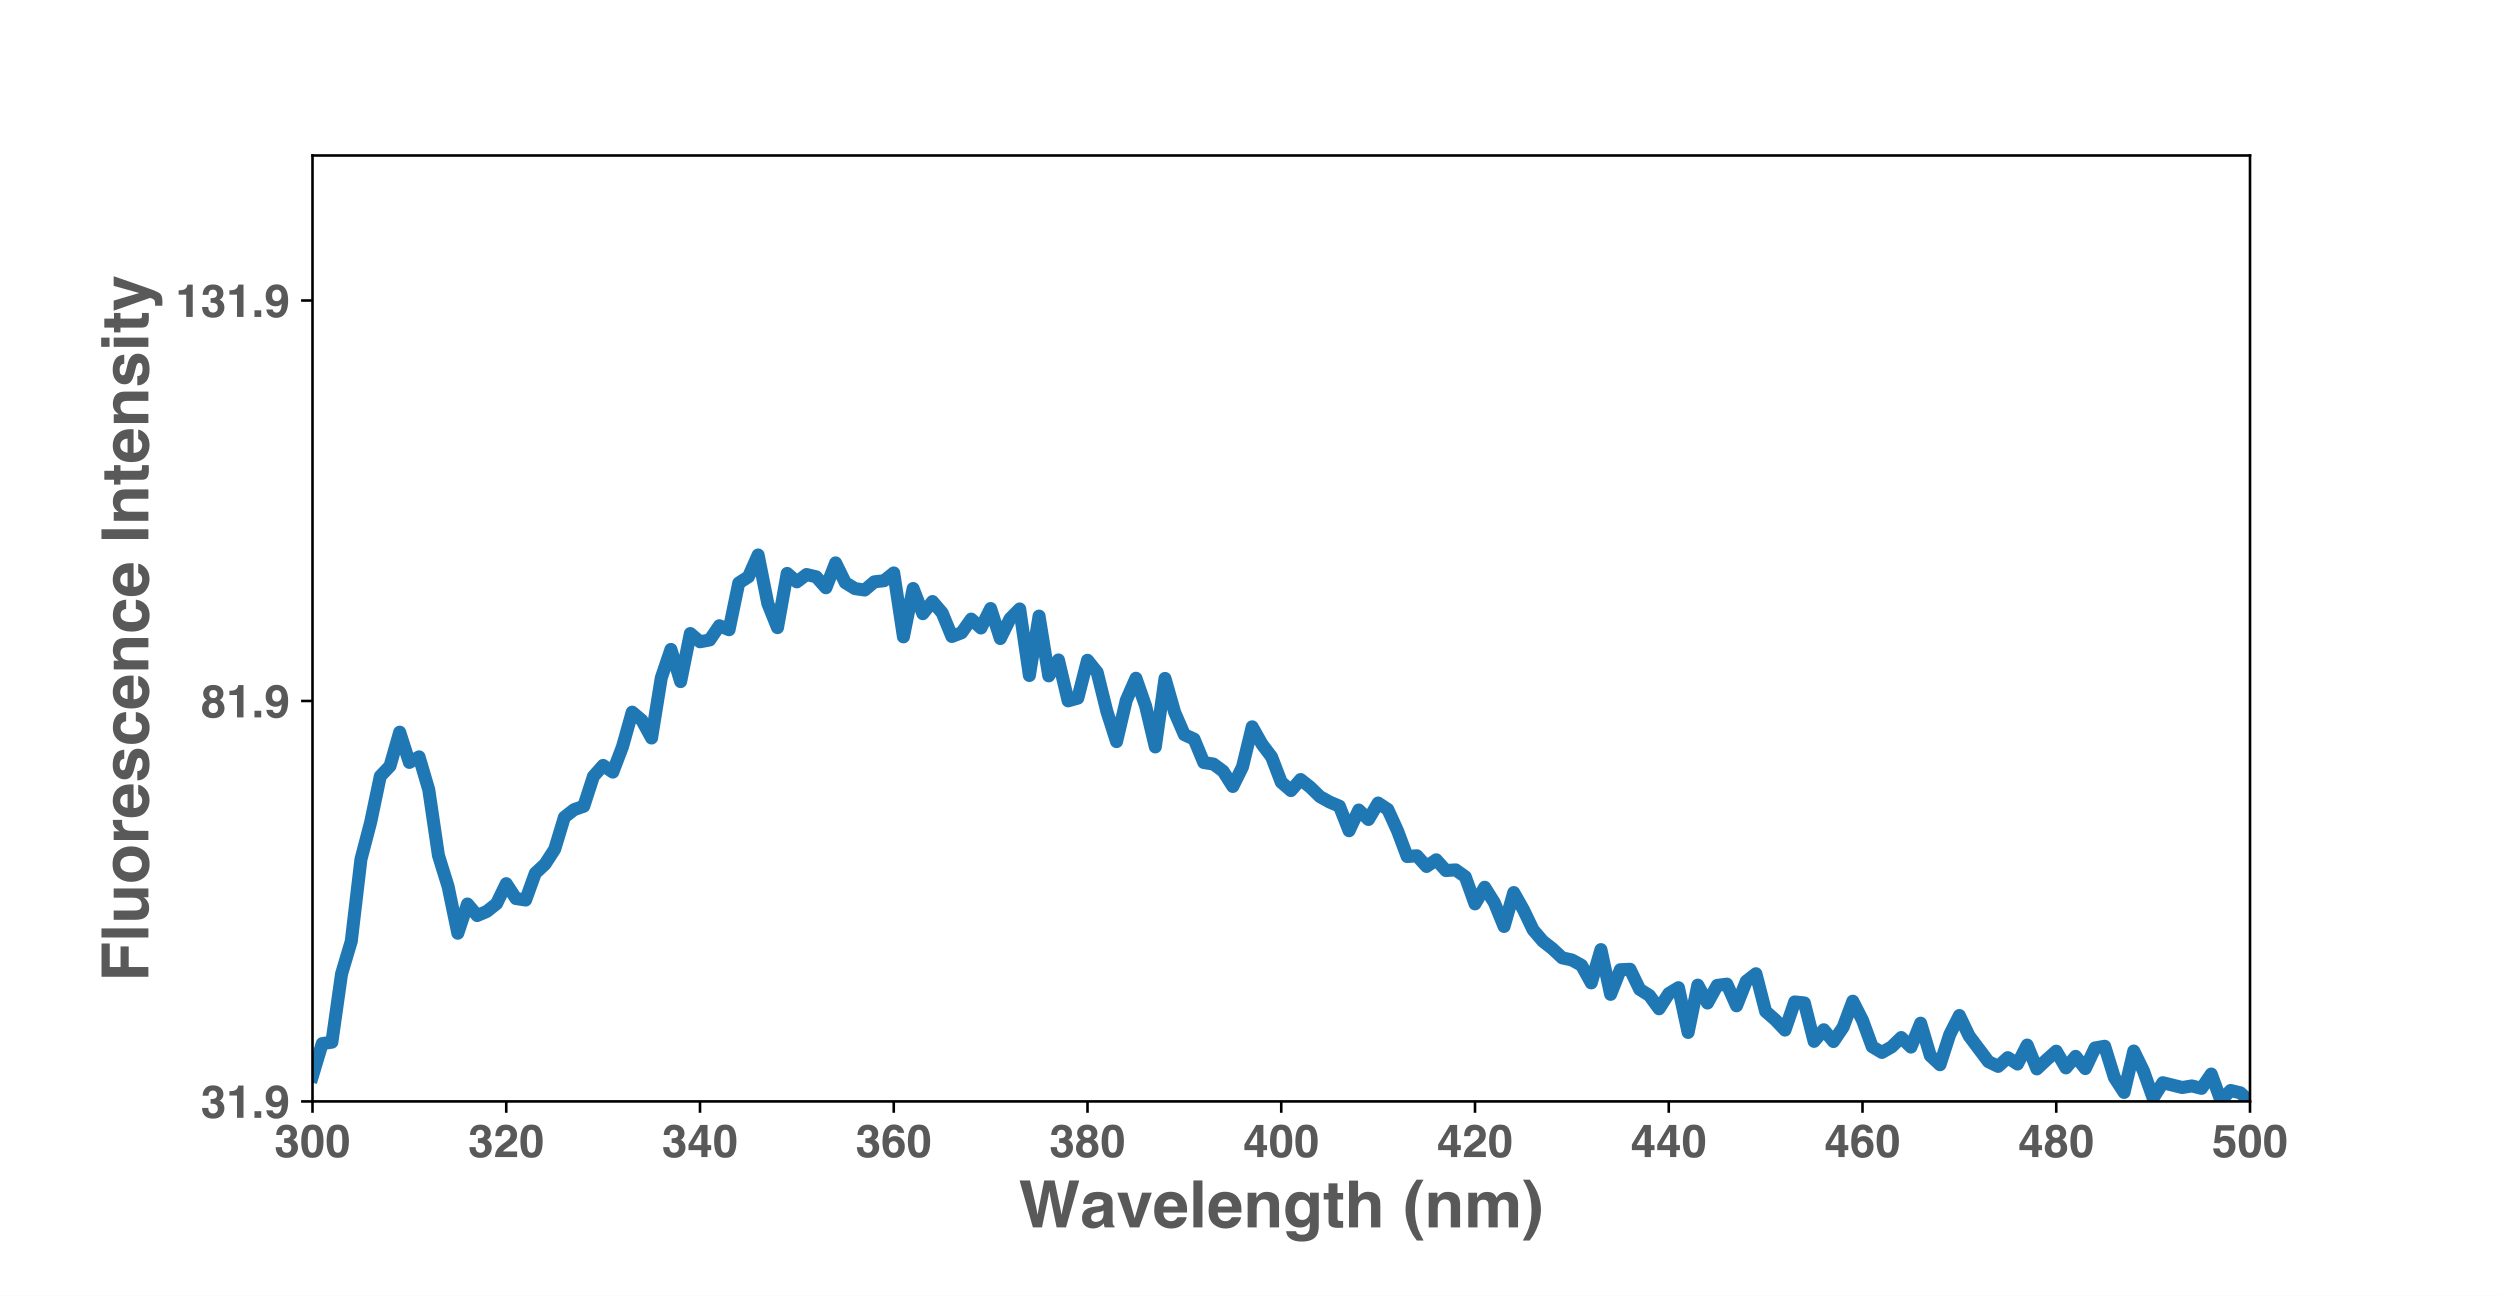
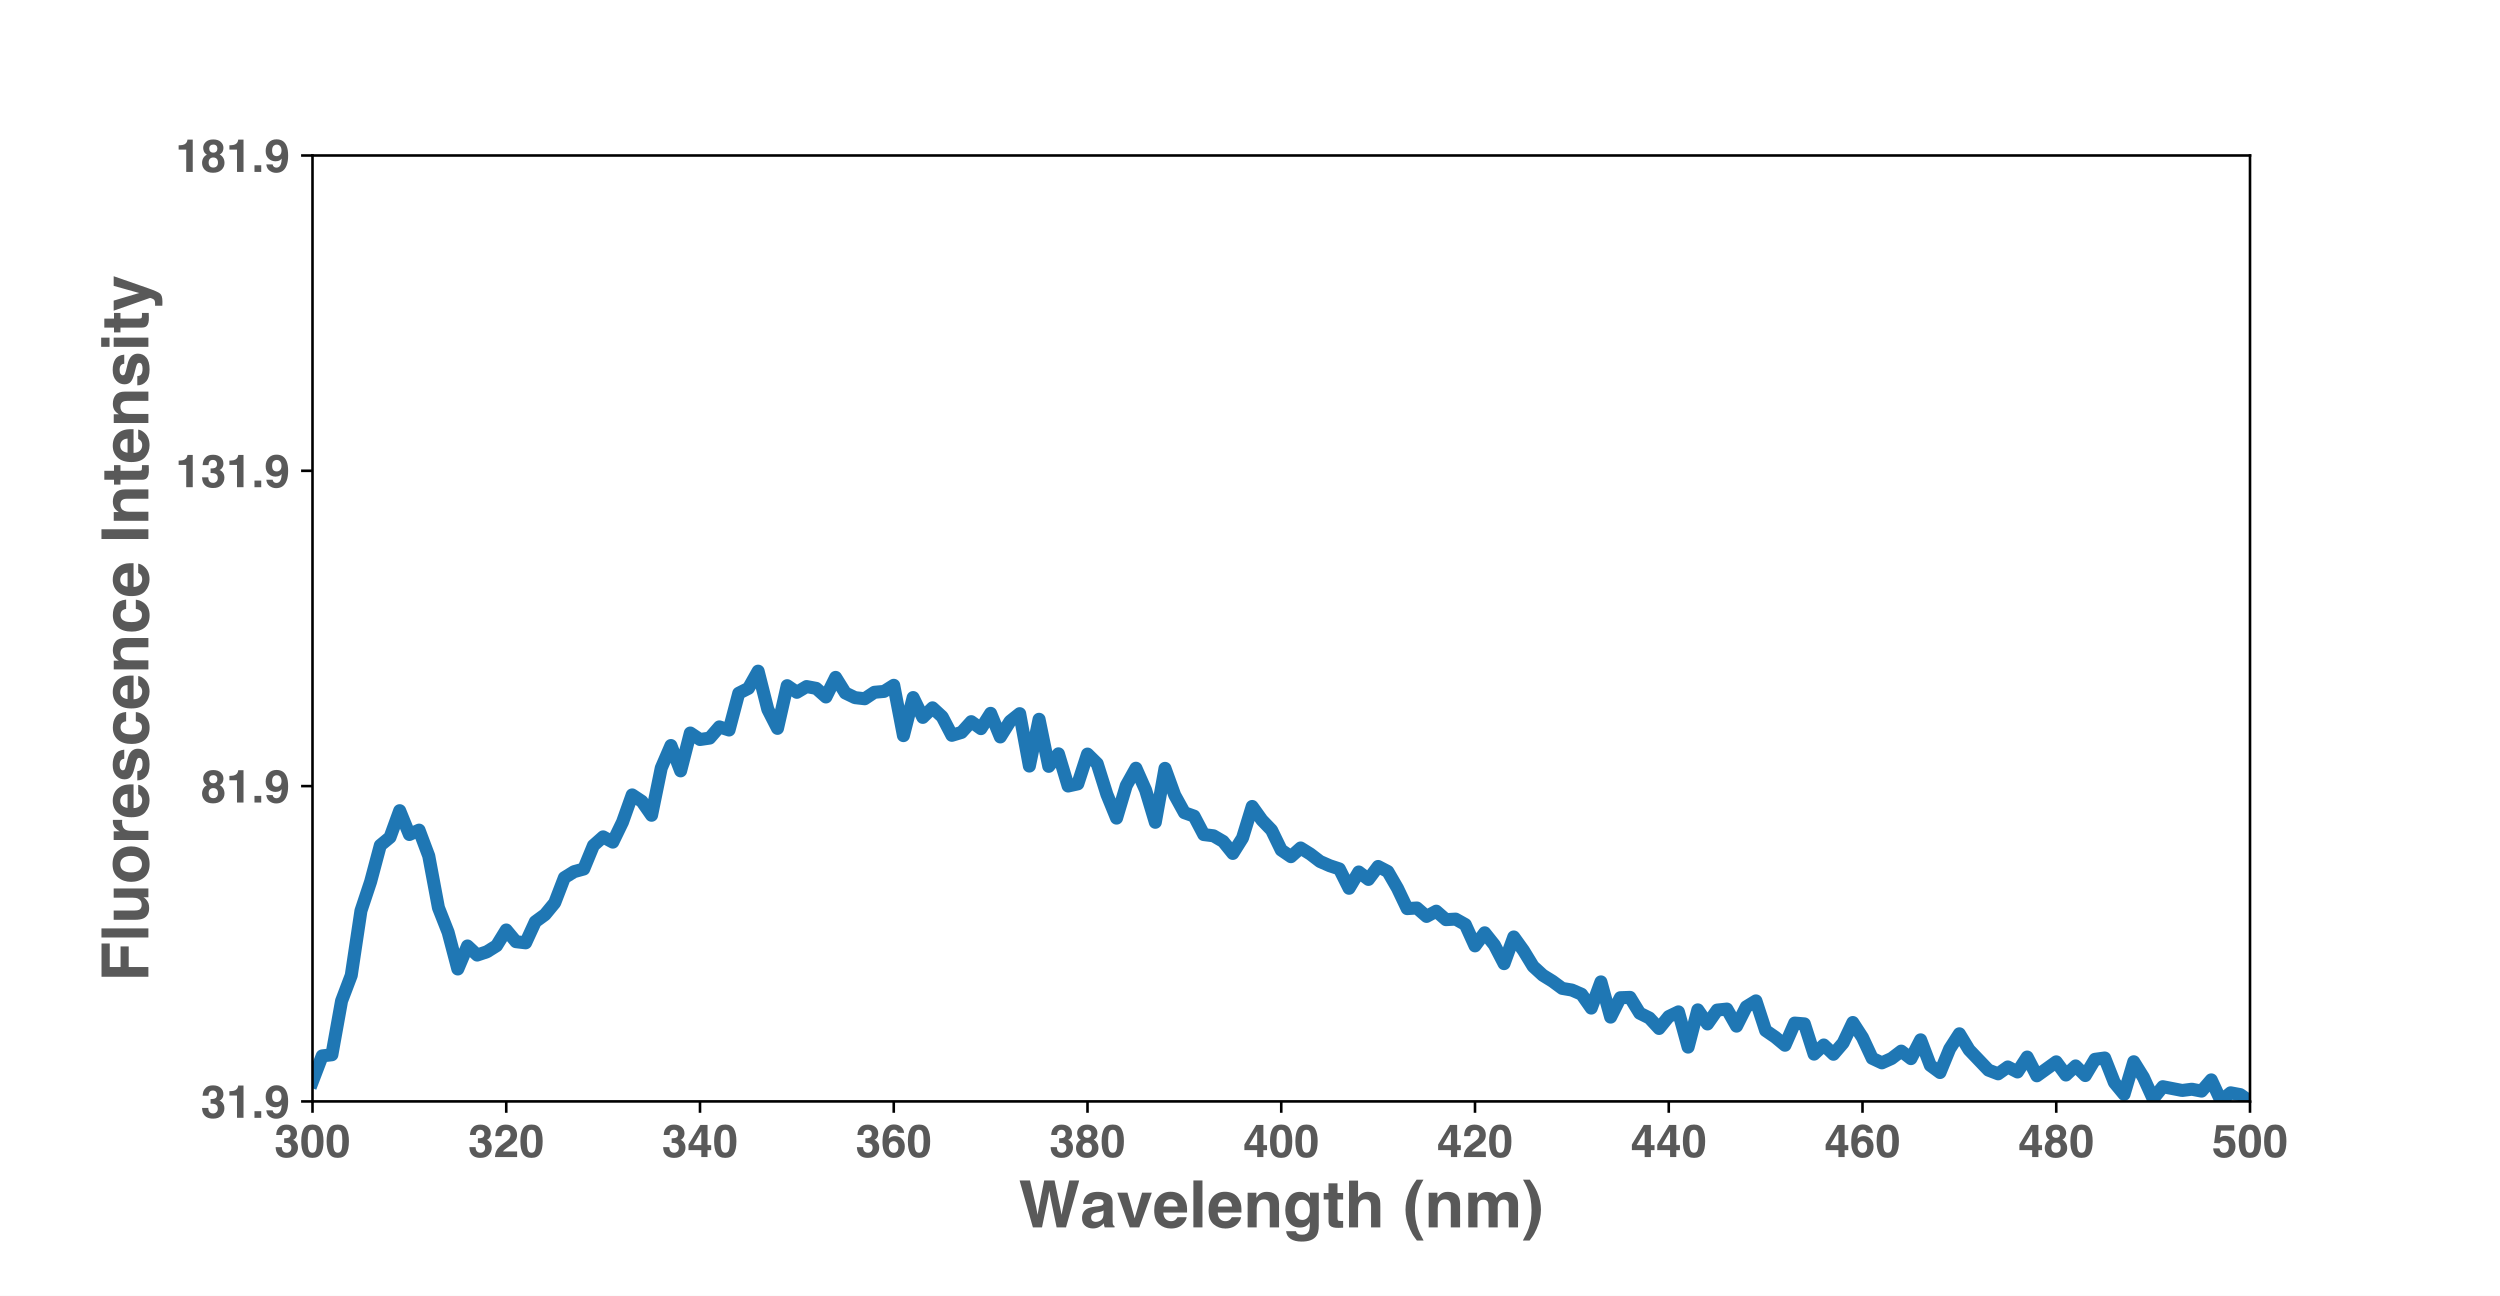
<svg xmlns="http://www.w3.org/2000/svg" xmlns:xlink="http://www.w3.org/1999/xlink" width="766.8pt" height="397.44pt" viewBox="0 0 766.8 397.44" version="1.1">
  <defs>
    <style type="text/css">*{stroke-linejoin: round; stroke-linecap: butt}</style>
  </defs>
  <g id="figure_1">
    <g id="patch_1">
      <path d="M 0 397.44  L 766.8 397.44  L 766.8 0  L 0 0  z " style="fill: #ffffff" />
    </g>
    <g id="axes_1">
      <g id="patch_2">
        <path d="M 95.85 337.824  L 690.12 337.824  L 690.12 47.693  L 95.85 47.693  z " style="fill: #ffffff" />
      </g>
      <g id="matplotlib.axis_1">
        <g id="xtick_1">
          <g id="line2d_1">
            <defs>
-               <path id="m076d4466e5" d="M 0 0  L 0 3.5  " style="stroke: #000000; stroke-width: 0.8" />
+               <path id="m82e37a27ee" d="M 0 0  L 0 3.5  " style="stroke: #000000; stroke-width: 0.8" />
            </defs>
            <g>
-               <use xlink:href="#m076d4466e5" x="95.85" y="337.824" style="stroke: #000000; stroke-width: 0.8" />
+               <use xlink:href="#m82e37a27ee" x="95.85" y="337.824" style="stroke: #000000; stroke-width: 0.8" />
            </g>
          </g>
          <g id="text_1">
            <g style="fill: #595959" transform="translate(84.17203 354.8996)scale(0.14 -0.14)">
              <defs>
                <path id="Helvetica-Bold-33" d="M 1044 1391  Q 1044 1119 1131 941  Q 1294 613 1722 613  Q 1984 613 2179 792  Q 2375 972 2375 1309  Q 2375 1756 2013 1906  Q 1806 1991 1363 1991  L 1363 2628  Q 1797 2634 1969 2713  Q 2266 2844 2266 3244  Q 2266 3503 2114 3665  Q 1963 3828 1688 3828  Q 1372 3828 1223 3628  Q 1075 3428 1081 3094  L 250 3094  Q 263 3431 366 3734  Q 475 4000 709 4225  Q 884 4384 1125 4468  Q 1366 4553 1716 4553  Q 2366 4553 2764 4217  Q 3163 3881 3163 3316  Q 3163 2916 2925 2641  Q 2775 2469 2613 2406  Q 2734 2406 2963 2197  Q 3303 1881 3303 1334  Q 3303 759 2904 323  Q 2506 -113 1725 -113  Q 763 -113 388 516  Q 191 850 169 1391  L 1044 1391  z " transform="scale(0.015625)" />
                <path id="Helvetica-Bold-30" d="M 1109 2222  Q 1109 1441 1237 1027  Q 1366 613 1763 613  Q 2159 613 2282 1027  Q 2406 1441 2406 2222  Q 2406 3041 2282 3434  Q 2159 3828 1763 3828  Q 1366 3828 1237 3434  Q 1109 3041 1109 2222  z M 1763 4563  Q 2628 4563 2976 3953  Q 3325 3344 3325 2222  Q 3325 1100 2976 493  Q 2628 -113 1763 -113  Q 897 -113 548 493  Q 200 1100 200 2222  Q 200 3344 548 3953  Q 897 4563 1763 4563  z " transform="scale(0.015625)" />
              </defs>
              <use xlink:href="#Helvetica-Bold-33" />
              <use xlink:href="#Helvetica-Bold-30" x="55.615" />
              <use xlink:href="#Helvetica-Bold-30" x="111.23" />
            </g>
          </g>
        </g>
        <g id="xtick_2">
          <g id="line2d_2">
            <g>
-               <use xlink:href="#m076d4466e5" x="155.277" y="337.824" style="stroke: #000000; stroke-width: 0.8" />
+               <use xlink:href="#m82e37a27ee" x="155.277" y="337.824" style="stroke: #000000; stroke-width: 0.8" />
            </g>
          </g>
          <g id="text_2">
            <g style="fill: #595959" transform="translate(143.599 354.8996)scale(0.14 -0.14)">
              <defs>
                <path id="Helvetica-Bold-32" d="M 200 0  Q 213 488 409 891  Q 600 1344 1309 1850  Q 1925 2291 2106 2481  Q 2384 2778 2384 3131  Q 2384 3419 2225 3609  Q 2066 3800 1769 3800  Q 1363 3800 1216 3497  Q 1131 3322 1116 2941  L 250 2941  Q 272 3519 459 3875  Q 816 4553 1725 4553  Q 2444 4553 2869 4154  Q 3294 3756 3294 3100  Q 3294 2597 2994 2206  Q 2797 1947 2347 1628  L 1991 1375  Q 1656 1138 1532 1031  Q 1409 925 1325 784  L 3303 784  L 3303 0  L 200 0  z " transform="scale(0.015625)" />
              </defs>
              <use xlink:href="#Helvetica-Bold-33" />
              <use xlink:href="#Helvetica-Bold-32" x="55.615" />
              <use xlink:href="#Helvetica-Bold-30" x="111.23" />
            </g>
          </g>
        </g>
        <g id="xtick_3">
          <g id="line2d_3">
            <g>
-               <use xlink:href="#m076d4466e5" x="214.704" y="337.824" style="stroke: #000000; stroke-width: 0.8" />
+               <use xlink:href="#m82e37a27ee" x="214.704" y="337.824" style="stroke: #000000; stroke-width: 0.8" />
            </g>
          </g>
          <g id="text_3">
            <g style="fill: #595959" transform="translate(203.026 354.8996)scale(0.14 -0.14)">
              <defs>
                <path id="Helvetica-Bold-34" d="M 3347 975  L 2834 975  L 2834 0  L 1963 0  L 1963 975  L 169 975  L 169 1753  L 1834 4503  L 2834 4503  L 2834 1672  L 3347 1672  L 3347 975  z M 1963 1672  L 1963 3628  L 828 1672  L 1963 1672  z " transform="scale(0.015625)" />
              </defs>
              <use xlink:href="#Helvetica-Bold-33" />
              <use xlink:href="#Helvetica-Bold-34" x="55.615" />
              <use xlink:href="#Helvetica-Bold-30" x="111.23" />
            </g>
          </g>
        </g>
        <g id="xtick_4">
          <g id="line2d_4">
            <g>
-               <use xlink:href="#m076d4466e5" x="274.131" y="337.824" style="stroke: #000000; stroke-width: 0.8" />
+               <use xlink:href="#m82e37a27ee" x="274.131" y="337.824" style="stroke: #000000; stroke-width: 0.8" />
            </g>
          </g>
          <g id="text_4">
            <g style="fill: #595959" transform="translate(262.453 354.8996)scale(0.14 -0.14)">
              <defs>
                <path id="Helvetica-Bold-36" d="M 1094 1434  Q 1094 1069 1291 837  Q 1488 606 1791 606  Q 2088 606 2258 829  Q 2428 1053 2428 1409  Q 2428 1806 2234 2017  Q 2041 2228 1759 2228  Q 1531 2228 1356 2091  Q 1094 1888 1094 1434  z M 2347 3391  Q 2347 3500 2263 3631  Q 2119 3844 1828 3844  Q 1394 3844 1209 3356  Q 1109 3088 1072 2563  Q 1238 2759 1456 2850  Q 1675 2941 1956 2941  Q 2559 2941 2945 2531  Q 3331 2122 3331 1484  Q 3331 850 2953 365  Q 2575 -119 1778 -119  Q 922 -119 516 597  Q 200 1156 200 2041  Q 200 2559 244 2884  Q 322 3463 547 3847  Q 741 4175 1055 4375  Q 1369 4575 1806 4575  Q 2438 4575 2813 4251  Q 3188 3928 3234 3391  L 2347 3391  z " transform="scale(0.015625)" />
              </defs>
              <use xlink:href="#Helvetica-Bold-33" />
              <use xlink:href="#Helvetica-Bold-36" x="55.615" />
              <use xlink:href="#Helvetica-Bold-30" x="111.23" />
            </g>
          </g>
        </g>
        <g id="xtick_5">
          <g id="line2d_5">
            <g>
-               <use xlink:href="#m076d4466e5" x="333.558" y="337.824" style="stroke: #000000; stroke-width: 0.8" />
+               <use xlink:href="#m82e37a27ee" x="333.558" y="337.824" style="stroke: #000000; stroke-width: 0.8" />
            </g>
          </g>
          <g id="text_5">
            <g style="fill: #595959" transform="translate(321.88 354.8996)scale(0.14 -0.14)">
              <defs>
                <path id="Helvetica-Bold-38" d="M 1094 1316  Q 1094 981 1267 797  Q 1441 613 1747 613  Q 2053 613 2226 797  Q 2400 981 2400 1316  Q 2400 1663 2223 1842  Q 2047 2022 1747 2022  Q 1447 2022 1270 1842  Q 1094 1663 1094 1316  z M 169 1256  Q 169 1638 342 1947  Q 516 2256 850 2413  Q 522 2631 423 2886  Q 325 3141 325 3363  Q 325 3856 697 4204  Q 1069 4553 1747 4553  Q 2425 4553 2797 4204  Q 3169 3856 3169 3363  Q 3169 3141 3070 2886  Q 2972 2631 2644 2444  Q 2978 2256 3147 1947  Q 3316 1638 3316 1256  Q 3316 684 2892 282  Q 2469 -119 1709 -119  Q 950 -119 559 282  Q 169 684 169 1256  z M 1175 3263  Q 1175 3016 1326 2859  Q 1478 2703 1747 2703  Q 2019 2703 2167 2859  Q 2316 3016 2316 3263  Q 2316 3531 2167 3682  Q 2019 3834 1747 3834  Q 1478 3834 1326 3682  Q 1175 3531 1175 3263  z " transform="scale(0.015625)" />
              </defs>
              <use xlink:href="#Helvetica-Bold-33" />
              <use xlink:href="#Helvetica-Bold-38" x="55.615" />
              <use xlink:href="#Helvetica-Bold-30" x="111.23" />
            </g>
          </g>
        </g>
        <g id="xtick_6">
          <g id="line2d_6">
            <g>
-               <use xlink:href="#m076d4466e5" x="392.985" y="337.824" style="stroke: #000000; stroke-width: 0.8" />
+               <use xlink:href="#m82e37a27ee" x="392.985" y="337.824" style="stroke: #000000; stroke-width: 0.8" />
            </g>
          </g>
          <g id="text_6">
            <g style="fill: #595959" transform="translate(381.307 354.8996)scale(0.14 -0.14)">
              <use xlink:href="#Helvetica-Bold-34" />
              <use xlink:href="#Helvetica-Bold-30" x="55.615" />
              <use xlink:href="#Helvetica-Bold-30" x="111.23" />
            </g>
          </g>
        </g>
        <g id="xtick_7">
          <g id="line2d_7">
            <g>
-               <use xlink:href="#m076d4466e5" x="452.412" y="337.824" style="stroke: #000000; stroke-width: 0.8" />
+               <use xlink:href="#m82e37a27ee" x="452.412" y="337.824" style="stroke: #000000; stroke-width: 0.8" />
            </g>
          </g>
          <g id="text_7">
            <g style="fill: #595959" transform="translate(440.734 354.8996)scale(0.14 -0.14)">
              <use xlink:href="#Helvetica-Bold-34" />
              <use xlink:href="#Helvetica-Bold-32" x="55.615" />
              <use xlink:href="#Helvetica-Bold-30" x="111.23" />
            </g>
          </g>
        </g>
        <g id="xtick_8">
          <g id="line2d_8">
            <g>
-               <use xlink:href="#m076d4466e5" x="511.839" y="337.824" style="stroke: #000000; stroke-width: 0.8" />
+               <use xlink:href="#m82e37a27ee" x="511.839" y="337.824" style="stroke: #000000; stroke-width: 0.8" />
            </g>
          </g>
          <g id="text_8">
            <g style="fill: #595959" transform="translate(500.161 354.8996)scale(0.14 -0.14)">
              <use xlink:href="#Helvetica-Bold-34" />
              <use xlink:href="#Helvetica-Bold-34" x="55.615" />
              <use xlink:href="#Helvetica-Bold-30" x="111.23" />
            </g>
          </g>
        </g>
        <g id="xtick_9">
          <g id="line2d_9">
            <g>
-               <use xlink:href="#m076d4466e5" x="571.266" y="337.824" style="stroke: #000000; stroke-width: 0.8" />
+               <use xlink:href="#m82e37a27ee" x="571.266" y="337.824" style="stroke: #000000; stroke-width: 0.8" />
            </g>
          </g>
          <g id="text_9">
            <g style="fill: #595959" transform="translate(559.588 354.8996)scale(0.14 -0.14)">
              <use xlink:href="#Helvetica-Bold-34" />
              <use xlink:href="#Helvetica-Bold-36" x="55.615" />
              <use xlink:href="#Helvetica-Bold-30" x="111.23" />
            </g>
          </g>
        </g>
        <g id="xtick_10">
          <g id="line2d_10">
            <g>
-               <use xlink:href="#m076d4466e5" x="630.693" y="337.824" style="stroke: #000000; stroke-width: 0.8" />
+               <use xlink:href="#m82e37a27ee" x="630.693" y="337.824" style="stroke: #000000; stroke-width: 0.8" />
            </g>
          </g>
          <g id="text_10">
            <g style="fill: #595959" transform="translate(619.015 354.8996)scale(0.14 -0.14)">
              <use xlink:href="#Helvetica-Bold-34" />
              <use xlink:href="#Helvetica-Bold-38" x="55.615" />
              <use xlink:href="#Helvetica-Bold-30" x="111.23" />
            </g>
          </g>
        </g>
        <g id="xtick_11">
          <g id="line2d_11">
            <g>
-               <use xlink:href="#m076d4466e5" x="690.12" y="337.824" style="stroke: #000000; stroke-width: 0.8" />
+               <use xlink:href="#m82e37a27ee" x="690.12" y="337.824" style="stroke: #000000; stroke-width: 0.8" />
            </g>
          </g>
          <g id="text_11">
            <g style="fill: #595959" transform="translate(678.442 354.8996)scale(0.14 -0.14)">
              <defs>
                <path id="Helvetica-Bold-35" d="M 1056 1213  Q 1109 922 1259 764  Q 1409 606 1697 606  Q 2028 606 2201 839  Q 2375 1072 2375 1425  Q 2375 1772 2212 2011  Q 2050 2250 1706 2250  Q 1544 2250 1425 2209  Q 1216 2134 1109 1931  L 309 1969  L 628 4472  L 3125 4472  L 3125 3716  L 1272 3716  L 1109 2725  Q 1316 2859 1431 2903  Q 1625 2975 1903 2975  Q 2466 2975 2884 2597  Q 3303 2219 3303 1497  Q 3303 869 2900 375  Q 2497 -119 1694 -119  Q 1047 -119 631 228  Q 216 575 169 1213  L 1056 1213  z " transform="scale(0.015625)" />
              </defs>
              <use xlink:href="#Helvetica-Bold-35" />
              <use xlink:href="#Helvetica-Bold-30" x="55.615" />
              <use xlink:href="#Helvetica-Bold-30" x="111.23" />
            </g>
          </g>
        </g>
        <g id="text_12">
          <g style="fill: #595959" transform="translate(312.4334 376.4612)scale(0.2 -0.2)">
            <defs>
              <path id="Helvetica-Bold-57" d="M 1116 4606  L 1725 1969  L 1856 1234  L 1991 1953  L 2509 4606  L 3525 4606  L 4072 1969  L 4213 1234  L 4353 1941  L 4969 4606  L 5947 4606  L 4650 0  L 3731 0  L 3175 2694  L 3013 3584  L 2850 2694  L 2294 0  L 1400 0  L 94 4606  L 1116 4606  z " transform="scale(0.015625)" />
              <path id="Helvetica-Bold-61" d="M 2294 1656  Q 2209 1603 2123 1570  Q 2038 1538 1888 1509  L 1688 1472  Q 1406 1422 1284 1350  Q 1078 1228 1078 972  Q 1078 744 1204 642  Q 1331 541 1513 541  Q 1800 541 2042 709  Q 2284 878 2294 1325  L 2294 1656  z M 1753 2072  Q 2000 2103 2106 2150  Q 2297 2231 2297 2403  Q 2297 2613 2151 2692  Q 2006 2772 1725 2772  Q 1409 2772 1278 2616  Q 1184 2500 1153 2303  L 294 2303  Q 322 2750 544 3038  Q 897 3488 1756 3488  Q 2316 3488 2750 3266  Q 3184 3044 3184 2428  L 3184 866  Q 3184 703 3191 472  Q 3200 297 3244 234  Q 3288 172 3375 131  L 3375 0  L 2406 0  Q 2366 103 2350 193  Q 2334 284 2325 400  Q 2141 200 1900 59  Q 1613 -106 1250 -106  Q 788 -106 486 158  Q 184 422 184 906  Q 184 1534 669 1816  Q 934 1969 1450 2034  L 1753 2072  z M 1800 3497  L 1800 3497  z " transform="scale(0.015625)" />
              <path id="Helvetica-Bold-76" d="M 2516 3406  L 3472 3406  L 2244 0  L 1303 0  L 81 3406  L 1081 3406  L 1791 894  L 2516 3406  z " transform="scale(0.015625)" />
              <path id="Helvetica-Bold-65" d="M 1759 2763  Q 1450 2763 1279 2569  Q 1109 2375 1066 2044  L 2450 2044  Q 2428 2397 2236 2580  Q 2044 2763 1759 2763  z M 1759 3497  Q 2184 3497 2525 3337  Q 2866 3178 3088 2834  Q 3288 2531 3347 2131  Q 3381 1897 3375 1456  L 1044 1456  Q 1063 944 1366 738  Q 1550 609 1809 609  Q 2084 609 2256 766  Q 2350 850 2422 1000  L 3331 1000  Q 3297 697 3016 384  Q 2578 -113 1791 -113  Q 1141 -113 644 306  Q 147 725 147 1669  Q 147 2553 595 3025  Q 1044 3497 1759 3497  z M 1822 3497  L 1822 3497  z " transform="scale(0.015625)" />
              <path id="Helvetica-Bold-6c" d="M 1325 0  L 434 0  L 434 4606  L 1325 4606  L 1325 0  z " transform="scale(0.015625)" />
              <path id="Helvetica-Bold-6e" d="M 2303 3488  Q 2831 3488 3167 3211  Q 3503 2934 3503 2294  L 3503 0  L 2591 0  L 2591 2072  Q 2591 2341 2519 2484  Q 2388 2747 2019 2747  Q 1566 2747 1397 2363  Q 1309 2159 1309 1844  L 1309 0  L 422 0  L 422 3400  L 1281 3400  L 1281 2903  Q 1453 3166 1606 3281  Q 1881 3488 2303 3488  z M 1975 3497  L 1975 3497  z " transform="scale(0.015625)" />
              <path id="Helvetica-Bold-67" d="M 1878 731  Q 2191 731 2406 967  Q 2622 1203 2622 1719  Q 2622 2203 2417 2456  Q 2213 2709 1869 2709  Q 1400 2709 1222 2269  Q 1128 2034 1128 1691  Q 1128 1394 1228 1163  Q 1409 731 1878 731  z M 1656 3488  Q 1913 3488 2103 3409  Q 2428 3275 2628 2916  L 2628 3406  L 3494 3406  L 3494 175  Q 3494 -484 3272 -819  Q 2891 -1394 1809 -1394  Q 1156 -1394 743 -1137  Q 331 -881 288 -372  L 1256 -372  Q 1294 -528 1378 -597  Q 1522 -719 1863 -719  Q 2344 -719 2506 -397  Q 2613 -191 2613 297  L 2613 516  Q 2484 297 2338 188  Q 2072 -16 1647 -16  Q 991 -16 598 445  Q 206 906 206 1694  Q 206 2453 584 2970  Q 963 3488 1656 3488  z M 1941 3497  L 1941 3497  z " transform="scale(0.015625)" />
              <path id="Helvetica-Bold-74" d="M 66 2741  L 66 3375  L 541 3375  L 541 4325  L 1422 4325  L 1422 3375  L 1975 3375  L 1975 2741  L 1422 2741  L 1422 941  Q 1422 731 1475 679  Q 1528 628 1800 628  Q 1841 628 1886 629  Q 1931 631 1975 634  L 1975 -31  L 1553 -47  Q 922 -69 691 172  Q 541 325 541 644  L 541 2741  L 66 2741  z " transform="scale(0.015625)" />
              <path id="Helvetica-Bold-68" d="M 2294 3494  Q 2609 3494 2867 3384  Q 3125 3275 3291 3050  Q 3431 2859 3462 2657  Q 3494 2456 3494 2000  L 3494 0  L 2584 0  L 2584 2072  Q 2584 2347 2491 2516  Q 2369 2753 2028 2753  Q 1675 2753 1492 2517  Q 1309 2281 1309 1844  L 1309 0  L 422 0  L 422 4591  L 1309 4591  L 1309 2963  Q 1503 3259 1758 3376  Q 2013 3494 2294 3494  z " transform="scale(0.015625)" />
              <path id="Helvetica-Bold-20" transform="scale(0.015625)" />
              <path id="Helvetica-Bold-28" d="M 644 3444  Q 891 4019 1366 4681  L 2038 4681  L 1847 4331  Q 1453 3609 1300 2819  Q 1200 2300 1200 1688  Q 1200 731 1478 -72  Q 1641 -547 2053 -1291  L 1394 -1291  L 1172 -988  Q 956 -713 713 -169  Q 278 803 278 1744  Q 278 2600 644 3444  z " transform="scale(0.015625)" />
              <path id="Helvetica-Bold-6d" d="M 4222 3481  Q 4447 3481 4665 3393  Q 4884 3306 5063 3088  Q 5206 2909 5256 2650  Q 5288 2478 5288 2147  L 5281 0  L 4369 0  L 4369 2169  Q 4369 2363 4306 2488  Q 4188 2725 3869 2725  Q 3500 2725 3359 2419  Q 3288 2256 3288 2028  L 3288 0  L 2391 0  L 2391 2028  Q 2391 2331 2328 2469  Q 2216 2716 1888 2716  Q 1506 2716 1375 2469  Q 1303 2328 1303 2050  L 1303 0  L 400 0  L 400 3400  L 1266 3400  L 1266 2903  Q 1431 3169 1578 3281  Q 1838 3481 2250 3481  Q 2641 3481 2881 3309  Q 3075 3150 3175 2900  Q 3350 3200 3609 3341  Q 3884 3481 4222 3481  z " transform="scale(0.015625)" />
              <path id="Helvetica-Bold-29" d="M 753 4681  Q 1228 4019 1475 3444  Q 1841 2600 1841 1744  Q 1841 803 1406 -169  Q 1163 -713 947 -988  L 725 -1291  L 66 -1291  Q 478 -547 641 -72  Q 919 731 919 1688  Q 919 2300 819 2819  Q 666 3609 272 4331  L 81 4681  L 753 4681  z " transform="scale(0.015625)" />
            </defs>
            <use xlink:href="#Helvetica-Bold-57" />
            <use xlink:href="#Helvetica-Bold-61" x="94.385" />
            <use xlink:href="#Helvetica-Bold-76" x="150" />
            <use xlink:href="#Helvetica-Bold-65" x="205.615" />
            <use xlink:href="#Helvetica-Bold-6c" x="261.23" />
            <use xlink:href="#Helvetica-Bold-65" x="289.014" />
            <use xlink:href="#Helvetica-Bold-6e" x="344.629" />
            <use xlink:href="#Helvetica-Bold-67" x="405.713" />
            <use xlink:href="#Helvetica-Bold-74" x="466.797" />
            <use xlink:href="#Helvetica-Bold-68" x="500.098" />
            <use xlink:href="#Helvetica-Bold-20" x="561.182" />
            <use xlink:href="#Helvetica-Bold-28" x="588.965" />
            <use xlink:href="#Helvetica-Bold-6e" x="622.266" />
            <use xlink:href="#Helvetica-Bold-6d" x="683.35" />
            <use xlink:href="#Helvetica-Bold-29" x="772.266" />
          </g>
        </g>
      </g>
      <g id="matplotlib.axis_2">
        <g id="ytick_1">
          <g id="line2d_12">
            <defs>
-               <path id="m5e4ced8a95" d="M 0 0  L -3.5 0  " style="stroke: #000000; stroke-width: 0.8" />
+               <path id="m1dcac00d68" d="M 0 0  L -3.5 0  " style="stroke: #000000; stroke-width: 0.8" />
            </defs>
            <g>
-               <use xlink:href="#m5e4ced8a95" x="95.85" y="337.824" style="stroke: #000000; stroke-width: 0.8" />
+               <use xlink:href="#m1dcac00d68" x="95.85" y="337.824" style="stroke: #000000; stroke-width: 0.8" />
            </g>
          </g>
          <g id="text_13">
            <g style="fill: #595959" transform="translate(61.60469 342.8618)scale(0.14 -0.14)">
              <defs>
                <path id="Helvetica-Bold-31" d="M 444 3125  L 444 3731  Q 866 3750 1034 3788  Q 1303 3847 1472 4025  Q 1588 4147 1647 4350  Q 1681 4472 1681 4531  L 2422 4531  L 2422 0  L 1509 0  L 1509 3125  L 444 3125  z " transform="scale(0.015625)" />
                <path id="Helvetica-Bold-2e" d="M 400 931  L 1347 931  L 1347 0  L 400 0  L 400 931  z " transform="scale(0.015625)" />
                <path id="Helvetica-Bold-39" d="M 191 2938  Q 191 3666 611 4117  Q 1031 4569 1703 4569  Q 2738 4569 3122 3653  Q 3341 3134 3341 2288  Q 3341 1466 3131 916  Q 2731 -131 1663 -131  Q 1153 -131 747 170  Q 341 472 281 1050  L 1169 1050  Q 1200 850 1337 725  Q 1475 600 1703 600  Q 2144 600 2322 1088  Q 2419 1356 2444 1872  Q 2322 1719 2184 1638  Q 1934 1488 1569 1488  Q 1028 1488 609 1861  Q 191 2234 191 2938  z M 1763 2213  Q 1947 2213 2109 2319  Q 2413 2513 2413 2991  Q 2413 3375 2233 3600  Q 2053 3825 1741 3825  Q 1513 3825 1350 3697  Q 1094 3497 1094 3019  Q 1094 2616 1258 2414  Q 1422 2213 1763 2213  z " transform="scale(0.015625)" />
              </defs>
              <use xlink:href="#Helvetica-Bold-33" />
              <use xlink:href="#Helvetica-Bold-31" x="55.615" />
              <use xlink:href="#Helvetica-Bold-2e" x="111.23" />
              <use xlink:href="#Helvetica-Bold-39" x="139.014" />
            </g>
          </g>
        </g>
        <g id="ytick_2">
          <g id="line2d_13">
            <g>
-               <use xlink:href="#m5e4ced8a95" x="95.85" y="214.998" style="stroke: #000000; stroke-width: 0.8" />
+               <use xlink:href="#m1dcac00d68" x="95.85" y="241.114" style="stroke: #000000; stroke-width: 0.8" />
            </g>
          </g>
          <g id="text_14">
-             <g style="fill: #595959" transform="translate(61.60469 220.0356)scale(0.14 -0.14)">
+             <g style="fill: #595959" transform="translate(61.60469 246.1514)scale(0.14 -0.14)">
              <use xlink:href="#Helvetica-Bold-38" />
              <use xlink:href="#Helvetica-Bold-31" x="55.615" />
              <use xlink:href="#Helvetica-Bold-2e" x="111.23" />
              <use xlink:href="#Helvetica-Bold-39" x="139.014" />
            </g>
          </g>
        </g>
        <g id="ytick_3">
          <g id="line2d_14">
            <g>
-               <use xlink:href="#m5e4ced8a95" x="95.85" y="92.172" style="stroke: #000000; stroke-width: 0.8" />
+               <use xlink:href="#m1dcac00d68" x="95.85" y="144.403" style="stroke: #000000; stroke-width: 0.8" />
            </g>
          </g>
          <g id="text_15">
-             <g style="fill: #595959" transform="translate(53.81938 97.20942)scale(0.14 -0.14)">
+             <g style="fill: #595959" transform="translate(53.81938 149.441)scale(0.14 -0.14)">
              <use xlink:href="#Helvetica-Bold-31" />
              <use xlink:href="#Helvetica-Bold-33" x="55.615" />
              <use xlink:href="#Helvetica-Bold-31" x="111.23" />
              <use xlink:href="#Helvetica-Bold-2e" x="166.846" />
              <use xlink:href="#Helvetica-Bold-39" x="194.629" />
            </g>
          </g>
        </g>
-         <g id="text_16">
+         <g id="ytick_4">
+           <g id="line2d_15">
+             <g>
+               <use xlink:href="#m1dcac00d68" x="95.85" y="47.693" style="stroke: #000000; stroke-width: 0.8" />
+             </g>
+           </g>
+           <g id="text_16">
+             <g style="fill: #595959" transform="translate(53.81938 52.73061)scale(0.14 -0.14)">
+               <use xlink:href="#Helvetica-Bold-31" />
+               <use xlink:href="#Helvetica-Bold-38" x="55.615" />
+               <use xlink:href="#Helvetica-Bold-31" x="111.23" />
+               <use xlink:href="#Helvetica-Bold-2e" x="166.846" />
+               <use xlink:href="#Helvetica-Bold-39" x="194.629" />
+             </g>
+           </g>
+         </g>
+         <g id="text_17">
          <g style="fill: #595959" transform="translate(45.51313 301.1178)rotate(-90)scale(0.2 -0.2)">
            <defs>
              <path id="Helvetica-Bold-46" d="M 488 4600  L 3753 4600  L 3753 3791  L 1444 3791  L 1444 2731  L 3466 2731  L 3466 1931  L 1444 1931  L 1444 0  L 488 0  L 488 4600  z " transform="scale(0.015625)" />
              <path id="Helvetica-Bold-75" d="M 1303 3406  L 1303 1353  Q 1303 1063 1372 916  Q 1494 656 1850 656  Q 2306 656 2475 1025  Q 2563 1225 2563 1553  L 2563 3406  L 3466 3406  L 3466 0  L 2600 0  L 2600 481  Q 2588 466 2538 387  Q 2488 309 2419 250  Q 2209 63 2014 -6  Q 1819 -75 1556 -75  Q 800 -75 538 469  Q 391 769 391 1353  L 391 3406  L 1303 3406  z M 1928 3497  L 1928 3497  z " transform="scale(0.015625)" />
              <path id="Helvetica-Bold-6f" d="M 1944 628  Q 2334 628 2543 906  Q 2753 1184 2753 1697  Q 2753 2209 2543 2486  Q 2334 2763 1944 2763  Q 1553 2763 1342 2486  Q 1131 2209 1131 1697  Q 1131 1184 1342 906  Q 1553 628 1944 628  z M 3688 1697  Q 3688 947 3256 414  Q 2825 -119 1947 -119  Q 1069 -119 637 414  Q 206 947 206 1697  Q 206 2434 637 2975  Q 1069 3516 1947 3516  Q 2825 3516 3256 2975  Q 3688 2434 3688 1697  z M 1947 3497  L 1947 3497  z " transform="scale(0.015625)" />
              <path id="Helvetica-Bold-72" d="M 2266 3488  Q 2291 3488 2308 3486  Q 2325 3484 2384 3481  L 2384 2569  Q 2300 2578 2234 2581  Q 2169 2584 2128 2584  Q 1591 2584 1406 2234  Q 1303 2038 1303 1628  L 1303 0  L 406 0  L 406 3406  L 1256 3406  L 1256 2813  Q 1463 3153 1616 3278  Q 1866 3488 2266 3488  z " transform="scale(0.015625)" />
              <path id="Helvetica-Bold-73" d="M 1109 1088  Q 1138 850 1231 750  Q 1397 572 1844 572  Q 2106 572 2261 650  Q 2416 728 2416 884  Q 2416 1034 2291 1113  Q 2166 1191 1363 1381  Q 784 1525 547 1741  Q 309 1953 309 2353  Q 309 2825 679 3164  Q 1050 3503 1722 3503  Q 2359 3503 2761 3248  Q 3163 2994 3222 2369  L 2331 2369  Q 2313 2541 2234 2641  Q 2088 2822 1734 2822  Q 1444 2822 1320 2731  Q 1197 2641 1197 2519  Q 1197 2366 1328 2297  Q 1459 2225 2256 2050  Q 2788 1925 3053 1672  Q 3316 1416 3316 1031  Q 3316 525 2939 204  Q 2563 -116 1775 -116  Q 972 -116 589 223  Q 206 563 206 1088  L 1109 1088  z M 1791 3497  L 1791 3497  z " transform="scale(0.015625)" />
              <path id="Helvetica-Bold-63" d="M 2450 2184  Q 2425 2375 2322 2528  Q 2172 2734 1856 2734  Q 1406 2734 1241 2288  Q 1153 2050 1153 1656  Q 1153 1281 1241 1053  Q 1400 628 1841 628  Q 2153 628 2284 797  Q 2416 966 2444 1234  L 3353 1234  Q 3322 828 3059 466  Q 2641 -119 1819 -119  Q 997 -119 609 368  Q 222 856 222 1634  Q 222 2513 650 3000  Q 1078 3488 1831 3488  Q 2472 3488 2880 3200  Q 3288 2913 3363 2184  L 2450 2184  z M 1847 3497  L 1847 3497  z " transform="scale(0.015625)" />
              <path id="Helvetica-Bold-49" d="M 1369 0  L 413 0  L 413 4606  L 1369 4606  L 1369 0  z M 891 4697  L 891 4697  z " transform="scale(0.015625)" />
              <path id="Helvetica-Bold-69" d="M 1331 3813  L 428 3813  L 428 4634  L 1331 4634  L 1331 3813  z M 428 3406  L 1331 3406  L 1331 0  L 428 0  L 428 3406  z " transform="scale(0.015625)" />
              <path id="Helvetica-Bold-79" d="M 553 -653  L 666 -659  Q 797 -666 915 -650  Q 1034 -634 1116 -578  Q 1194 -525 1261 -356  Q 1328 -188 1316 -150  L 66 3406  L 1056 3406  L 1800 894  L 2503 3406  L 3450 3406  L 2281 56  Q 1944 -913 1747 -1145  Q 1550 -1378 959 -1378  Q 841 -1378 769 -1376  Q 697 -1375 553 -1366  L 553 -653  z M 1759 3497  L 1759 3497  z " transform="scale(0.015625)" />
            </defs>
            <use xlink:href="#Helvetica-Bold-46" />
            <use xlink:href="#Helvetica-Bold-6c" x="61.084" />
            <use xlink:href="#Helvetica-Bold-75" x="88.867" />
            <use xlink:href="#Helvetica-Bold-6f" x="149.951" />
            <use xlink:href="#Helvetica-Bold-72" x="211.035" />
            <use xlink:href="#Helvetica-Bold-65" x="249.951" />
            <use xlink:href="#Helvetica-Bold-73" x="305.566" />
            <use xlink:href="#Helvetica-Bold-63" x="361.182" />
            <use xlink:href="#Helvetica-Bold-65" x="416.797" />
            <use xlink:href="#Helvetica-Bold-6e" x="472.412" />
            <use xlink:href="#Helvetica-Bold-63" x="533.496" />
            <use xlink:href="#Helvetica-Bold-65" x="589.111" />
            <use xlink:href="#Helvetica-Bold-20" x="644.727" />
            <use xlink:href="#Helvetica-Bold-49" x="672.51" />
            <use xlink:href="#Helvetica-Bold-6e" x="700.293" />
            <use xlink:href="#Helvetica-Bold-74" x="761.377" />
            <use xlink:href="#Helvetica-Bold-65" x="794.678" />
            <use xlink:href="#Helvetica-Bold-6e" x="850.293" />
            <use xlink:href="#Helvetica-Bold-73" x="911.377" />
            <use xlink:href="#Helvetica-Bold-69" x="966.992" />
            <use xlink:href="#Helvetica-Bold-74" x="994.775" />
            <use xlink:href="#Helvetica-Bold-79" x="1028.076" />
          </g>
        </g>
      </g>
-       <g id="line2d_15">
-         <path d="M 95.85 329.981  L 98.821 320.1  L 101.793 319.651  L 104.764 298.687  L 107.735 288.733  L 110.707 263.577  L 113.678 252.224  L 116.649 238.078  L 119.621 234.95  L 122.592 224.573  L 125.564 233.845  L 128.535 232.146  L 131.506 242.204  L 134.478 262.36  L 137.449 271.934  L 140.42 286.238  L 143.392 277.281  L 146.363 280.815  L 149.334 279.539  L 152.306 277.183  L 155.277 271.046  L 158.248 275.598  L 161.22 276.05  L 164.191 267.831  L 167.162 265.068  L 170.134 260.478  L 173.105 250.671  L 176.076 248.331  L 179.048 247.288  L 182.019 238.129  L 184.99 234.773  L 187.962 236.819  L 190.933 229.021  L 193.905 218.433  L 196.876 220.937  L 199.847 226.357  L 202.819 207.942  L 205.79 199.193  L 208.761 209.062  L 211.733 194.32  L 214.704 196.847  L 217.675 196.293  L 220.647 191.928  L 223.618 193.148  L 226.589 178.821  L 229.561 176.905  L 232.532 170.224  L 235.503 185.124  L 238.475 192.509  L 241.446 175.88  L 244.417 178.465  L 247.389 176.218  L 250.36 176.927  L 253.332 180.276  L 256.303 172.651  L 259.274 178.719  L 262.246 180.538  L 265.217 180.971  L 268.188 178.452  L 271.16 178.116  L 274.131 175.733  L 277.102 195.334  L 280.074 180.509  L 283.045 188.225  L 286.016 184.51  L 288.988 187.987  L 291.959 195.217  L 294.93 194.076  L 297.902 189.899  L 300.873 192.612  L 303.844 186.653  L 306.816 195.847  L 309.787 189.785  L 312.759 186.782  L 315.73 207.189  L 318.701 188.97  L 321.673 207.299  L 324.644 202.425  L 327.615 214.962  L 330.587 214.126  L 333.558 202.522  L 336.529 206.235  L 339.501 218.226  L 342.472 227.468  L 345.443 214.805  L 348.415 208.035  L 351.386 216.562  L 354.357 229.096  L 357.329 208.087  L 360.3 218.5  L 363.272 225.35  L 366.243 226.695  L 369.214 233.879  L 372.186 234.349  L 375.157 236.55  L 378.128 241.221  L 381.1 235.214  L 384.071 222.932  L 387.042 228.218  L 390.014 232.142  L 392.985 239.917  L 395.956 242.486  L 398.928 239.101  L 401.899 241.461  L 404.87 244.353  L 407.842 246.009  L 410.813 247.258  L 413.784 254.801  L 416.756 248.452  L 419.727 251.345  L 422.699 246.304  L 425.67 248.269  L 428.641 254.803  L 431.613 262.722  L 434.584 262.478  L 437.555 265.761  L 440.527 263.72  L 443.498 267.018  L 446.469 266.809  L 449.441 268.922  L 452.412 277.233  L 455.383 272.145  L 458.355 276.886  L 461.326 284.159  L 464.297 273.765  L 467.269 279.021  L 470.24 285.216  L 473.211 288.674  L 476.183 291.01  L 479.154 293.795  L 482.125 294.441  L 485.097 296.084  L 488.068 301.469  L 491.04 291.266  L 494.011 304.986  L 496.982 297.435  L 499.954 297.294  L 502.925 303.454  L 505.896 305.327  L 508.868 309.408  L 511.839 304.761  L 514.81 302.946  L 517.782 316.671  L 520.753 302.165  L 523.724 307.648  L 526.696 302.242  L 529.667 301.853  L 532.638 308.499  L 535.61 300.981  L 538.581 298.666  L 541.553 310.215  L 544.524 312.809  L 547.495 315.943  L 550.467 307.311  L 553.438 307.621  L 556.409 319.404  L 559.381 315.846  L 562.352 319.455  L 565.323 315.051  L 568.295 307.091  L 571.266 312.924  L 574.237 321.03  L 577.209 322.804  L 580.18 321.109  L 583.151 318.234  L 586.123 321.156  L 589.094 313.836  L 592.065 323.786  L 595.037 326.57  L 598.008 317.349  L 600.98 311.485  L 603.951 317.722  L 609.894 325.631  L 612.865 327.082  L 615.836 324.403  L 618.808 326.355  L 621.779 320.543  L 624.75 327.848  L 627.722 325.05  L 630.693 322.412  L 633.664 327.541  L 636.636 324.006  L 639.607 327.749  L 642.578 321.423  L 645.55 320.914  L 648.521 330.488  L 651.492 335.064  L 654.464 322.376  L 657.435 328.452  L 660.407 336.797  L 663.378 332.091  L 669.321 333.56  L 672.292 333.077  L 675.263 333.815  L 678.235 329.438  L 681.206 337.555  L 684.177 334.475  L 687.149 335.183  L 690.12 337.824  L 690.12 337.824  " clip-path="url(#p6bdfd9354b)" style="fill: none; stroke: #1f77b4; stroke-width: 4; stroke-linecap: square" />
+       <g id="line2d_16">
+         <path d="M 95.85 331.648  L 98.821 323.869  L 101.793 323.515  L 104.764 307.008  L 107.735 299.171  L 110.707 279.364  L 113.678 270.425  L 116.649 259.287  L 119.621 256.824  L 122.592 248.653  L 125.564 255.954  L 128.535 254.616  L 131.506 262.535  L 134.478 278.405  L 137.449 285.944  L 140.42 297.206  L 143.392 290.154  L 146.363 292.936  L 149.334 291.932  L 152.306 290.077  L 155.277 285.245  L 158.248 288.829  L 161.22 289.184  L 164.191 282.713  L 167.162 280.537  L 170.134 276.924  L 173.105 269.202  L 176.076 267.359  L 179.048 266.538  L 182.019 259.327  L 184.99 256.684  L 187.962 258.295  L 190.933 252.155  L 193.905 243.818  L 196.876 245.79  L 199.847 250.057  L 202.819 235.558  L 205.79 228.669  L 208.761 236.44  L 211.733 224.832  L 214.704 226.822  L 217.675 226.386  L 220.647 222.949  L 223.618 223.909  L 226.589 212.629  L 229.561 211.12  L 232.532 205.86  L 235.503 217.592  L 238.475 223.406  L 241.446 210.313  L 244.417 212.348  L 247.389 210.579  L 250.36 211.137  L 253.332 213.775  L 256.303 207.771  L 259.274 212.548  L 262.246 213.981  L 265.217 214.321  L 268.188 212.338  L 271.16 212.073  L 274.131 210.197  L 277.102 225.631  L 280.074 213.958  L 283.045 220.034  L 286.016 217.108  L 288.988 219.846  L 291.959 225.539  L 294.93 224.64  L 297.902 221.351  L 300.873 223.487  L 303.844 218.796  L 306.816 226.034  L 309.787 221.262  L 312.759 218.897  L 315.73 234.965  L 318.701 220.62  L 321.673 235.052  L 324.644 231.214  L 327.615 241.086  L 330.587 240.427  L 333.558 231.291  L 336.529 234.214  L 339.501 243.656  L 342.472 250.932  L 345.443 240.962  L 348.415 235.631  L 351.386 242.346  L 354.357 252.214  L 357.329 235.672  L 360.3 243.871  L 363.272 249.265  L 366.243 250.324  L 369.214 255.98  L 372.186 256.351  L 375.157 258.083  L 378.128 261.761  L 381.1 257.031  L 384.071 247.361  L 387.042 251.523  L 390.014 254.612  L 392.985 260.734  L 395.956 262.757  L 398.928 260.092  L 401.899 261.95  L 404.87 264.227  L 407.842 265.531  L 410.813 266.514  L 413.784 272.454  L 416.756 267.455  L 419.727 269.733  L 422.699 265.763  L 425.67 267.31  L 428.641 272.456  L 431.613 278.69  L 434.584 278.499  L 437.555 281.083  L 440.527 279.476  L 443.498 282.073  L 446.469 281.908  L 449.441 283.572  L 452.412 290.116  L 455.383 286.11  L 458.355 289.843  L 461.326 295.569  L 464.297 287.385  L 467.269 291.524  L 470.24 296.401  L 473.211 299.125  L 476.183 300.964  L 479.154 303.157  L 482.125 303.666  L 485.097 304.959  L 488.068 309.199  L 491.04 301.166  L 494.011 311.968  L 496.982 306.023  L 499.954 305.912  L 502.925 310.762  L 505.896 312.237  L 508.868 315.45  L 511.839 311.791  L 514.81 310.362  L 517.782 321.169  L 520.753 309.747  L 523.724 314.064  L 526.696 309.808  L 529.667 309.501  L 532.638 314.734  L 535.61 308.815  L 538.581 306.992  L 541.553 316.085  L 544.524 318.128  L 547.495 320.595  L 550.467 313.799  L 553.438 314.043  L 556.409 323.32  L 559.381 320.519  L 562.352 323.361  L 565.323 319.893  L 568.295 313.626  L 571.266 318.218  L 574.237 324.601  L 577.209 325.998  L 580.18 324.663  L 583.151 322.399  L 586.123 324.7  L 589.094 318.937  L 592.065 326.771  L 595.037 328.963  L 598.008 321.703  L 600.98 317.086  L 603.951 321.996  L 609.894 328.224  L 612.865 329.366  L 615.836 327.257  L 618.808 328.794  L 621.779 324.217  L 624.75 329.969  L 630.693 325.689  L 633.664 329.727  L 636.636 326.944  L 639.607 329.891  L 642.578 324.91  L 645.55 324.509  L 648.521 332.047  L 651.492 335.651  L 654.464 325.661  L 657.435 330.445  L 660.407 337.015  L 663.378 333.31  L 669.321 334.467  L 672.292 334.086  L 675.263 334.668  L 678.235 331.221  L 681.206 337.612  L 684.177 335.187  L 687.149 335.745  L 690.12 337.824  L 690.12 337.824  " clip-path="url(#p7f762634c1)" style="fill: none; stroke: #1f77b4; stroke-width: 4; stroke-linecap: square" />
      </g>
      <g id="patch_3">
        <path d="M 95.85 337.824  L 95.85 47.693  " style="fill: none; stroke: #000000; stroke-width: 0.8; stroke-linejoin: miter; stroke-linecap: square" />
      </g>
      <g id="patch_4">
        <path d="M 690.12 337.824  L 690.12 47.693  " style="fill: none; stroke: #000000; stroke-width: 0.8; stroke-linejoin: miter; stroke-linecap: square" />
      </g>
      <g id="patch_5">
        <path d="M 95.85 337.824  L 690.12 337.824  " style="fill: none; stroke: #000000; stroke-width: 0.8; stroke-linejoin: miter; stroke-linecap: square" />
      </g>
      <g id="patch_6">
        <path d="M 95.85 47.693  L 690.12 47.693  " style="fill: none; stroke: #000000; stroke-width: 0.8; stroke-linejoin: miter; stroke-linecap: square" />
      </g>
    </g>
  </g>
  <defs>
-     <clipPath id="p6bdfd9354b">
+     <clipPath id="p7f762634c1">
      <rect x="95.85" y="47.693" width="594.27" height="290.131" />
    </clipPath>
  </defs>
</svg>
